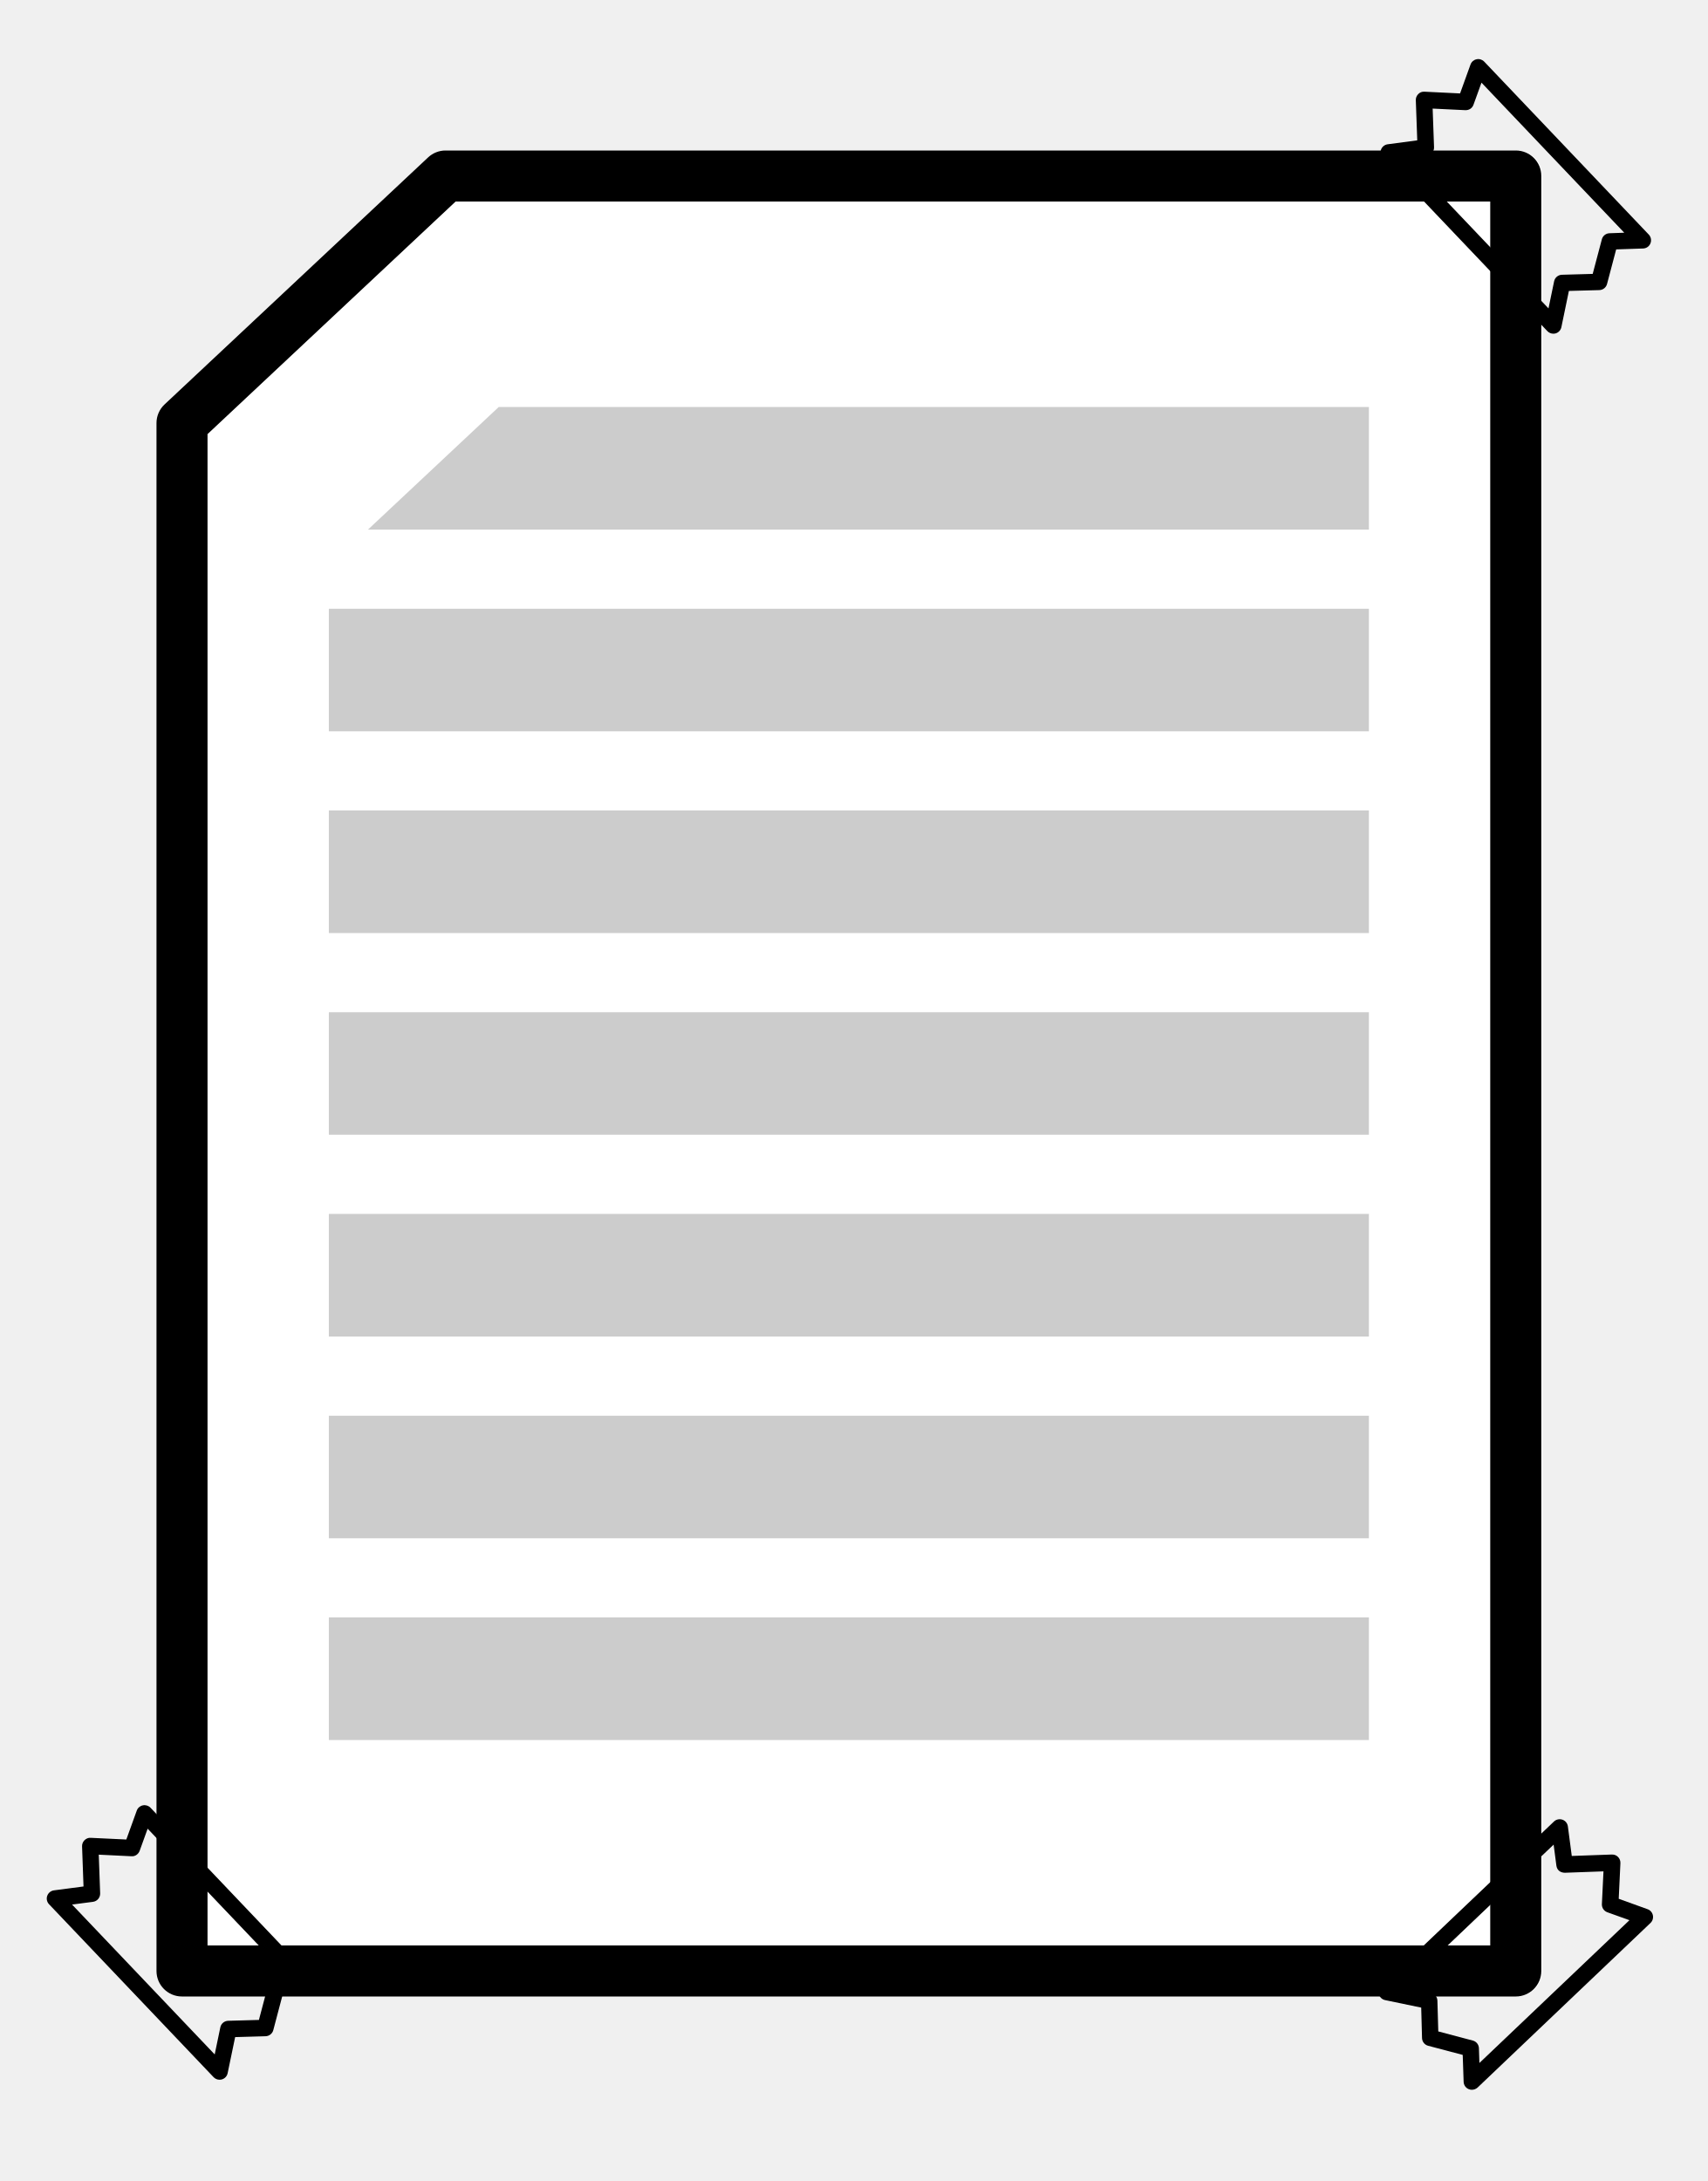
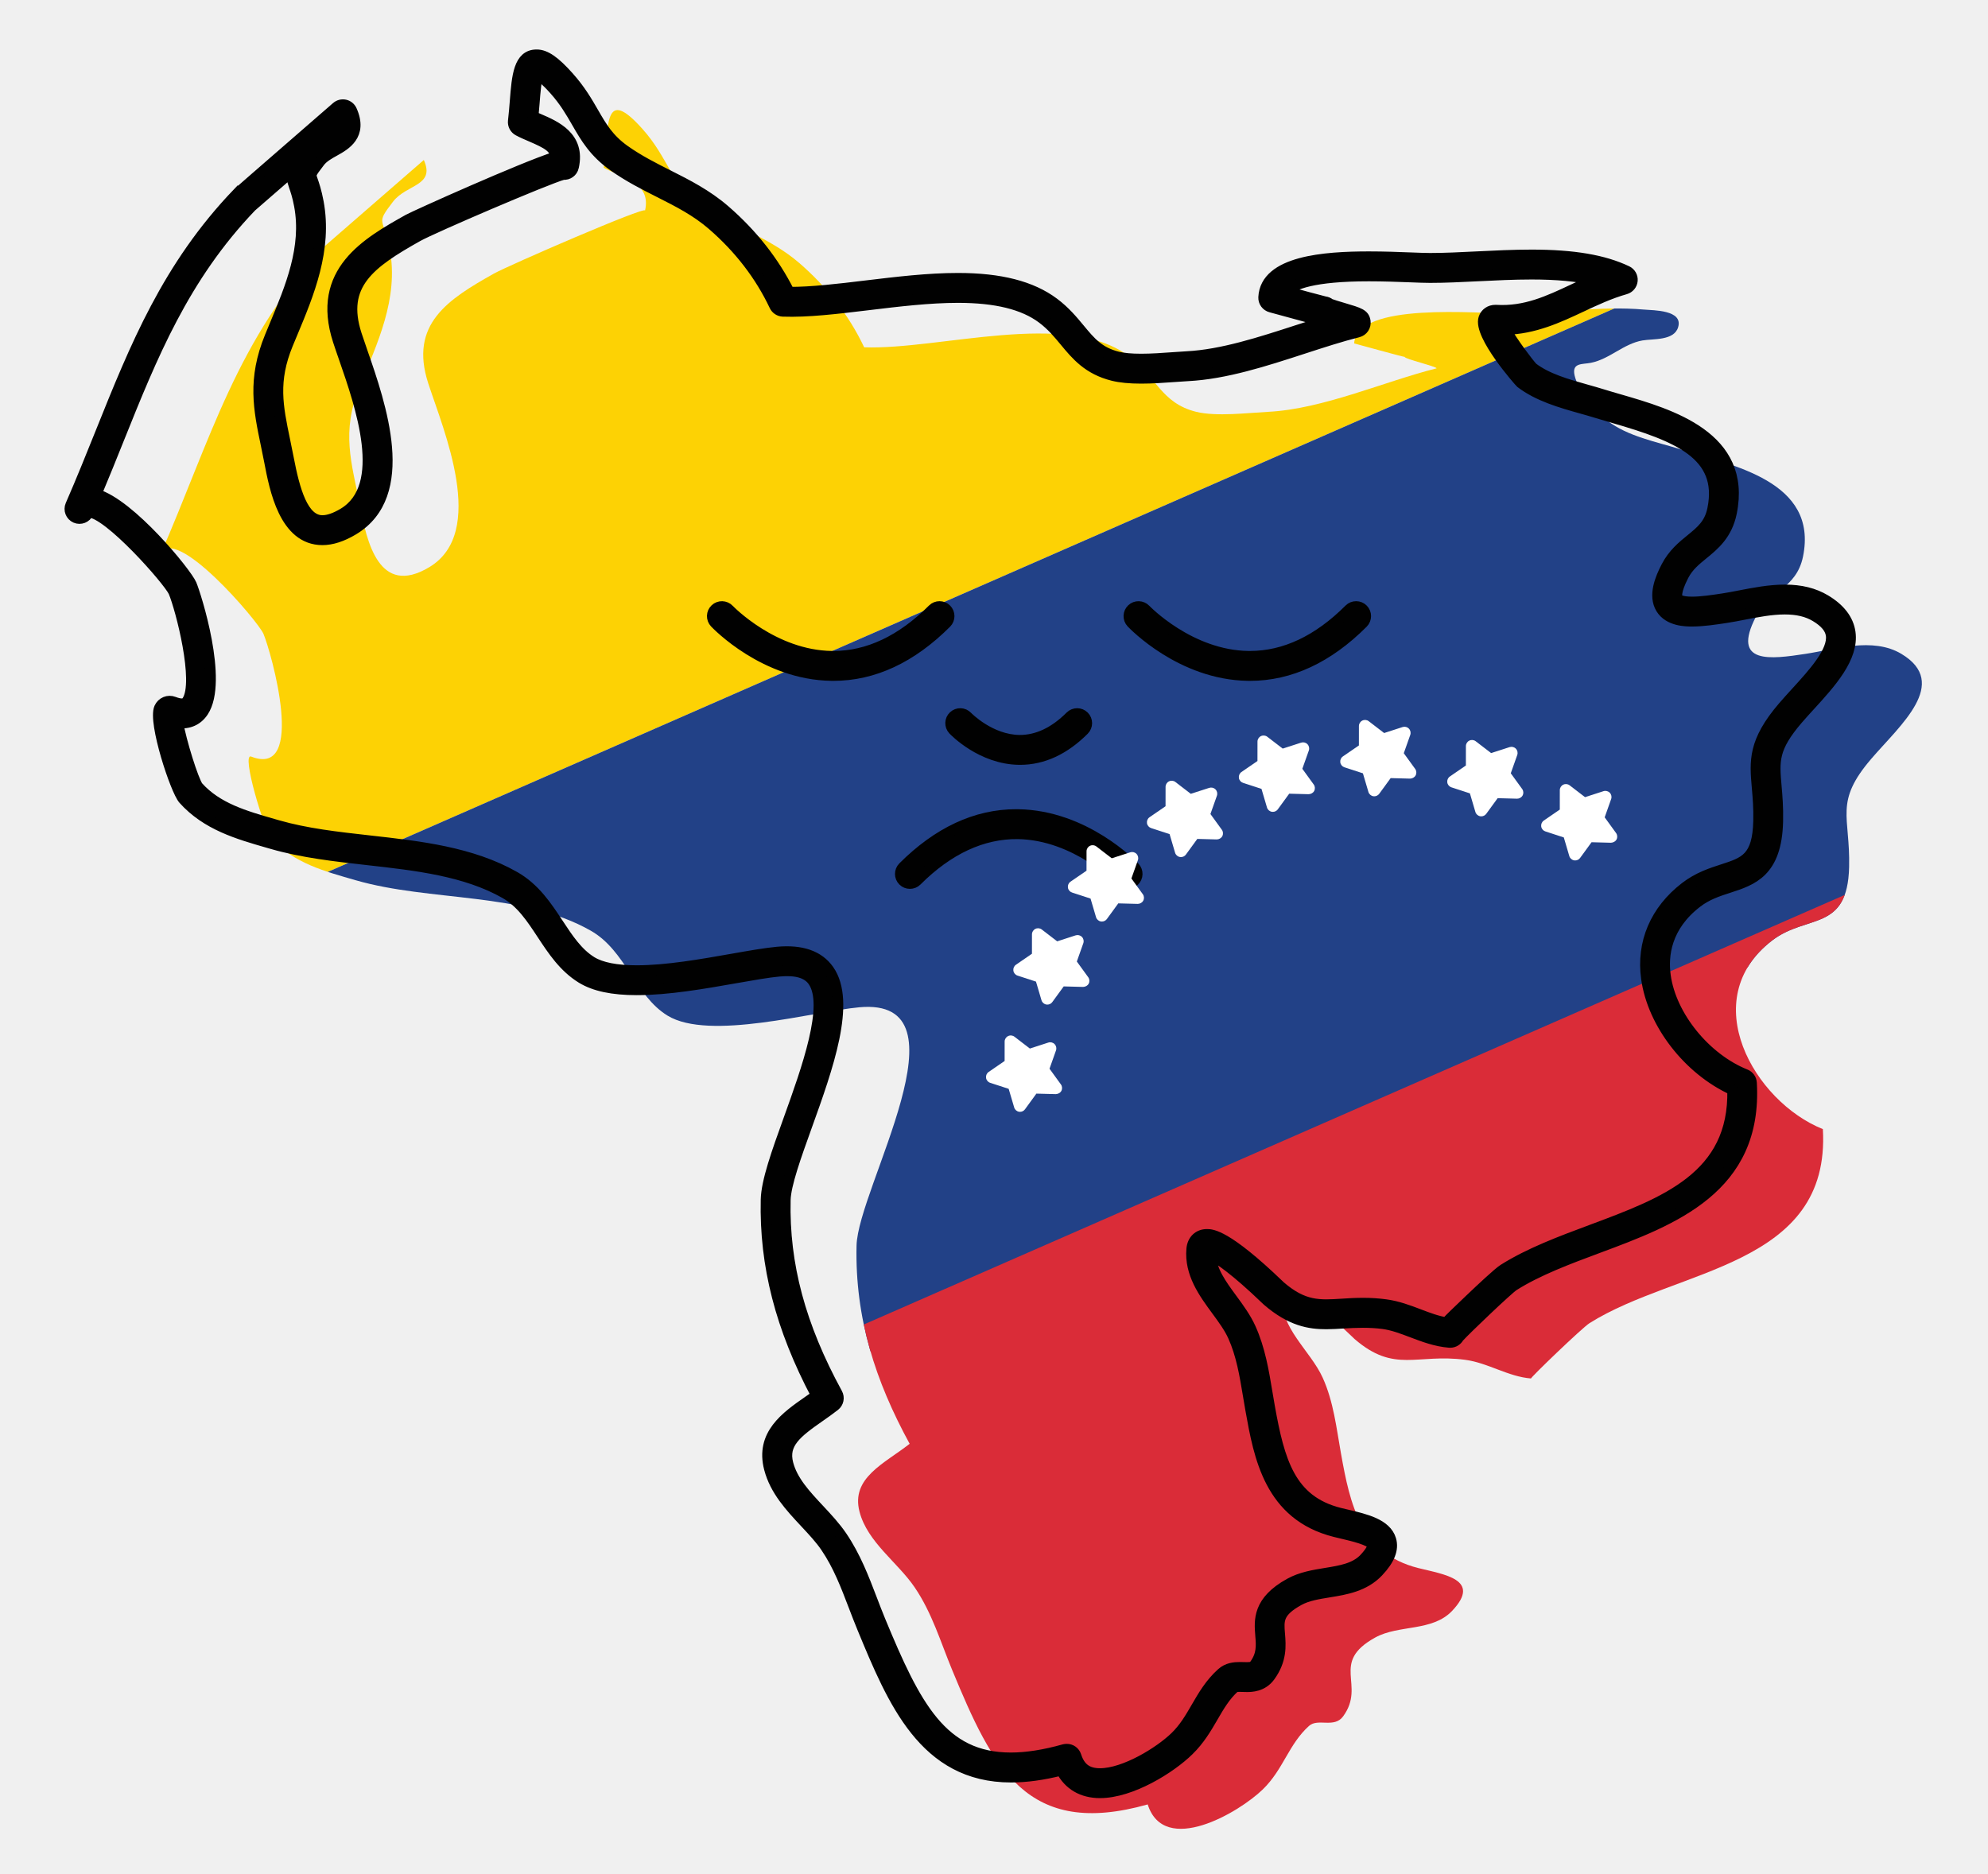
- <svg xmlns="http://www.w3.org/2000/svg" xmlns:xlink="http://www.w3.org/1999/xlink" version="1.1" id="Layer_1" x="0px" y="0px" width="35.5px" height="45.333px" viewBox="41.333 25.89 35.5 45.333" enable-background="new 41.333 25.89 35.5 45.333" xml:space="preserve">
+ <svg xmlns="http://www.w3.org/2000/svg" xmlns:xlink="http://www.w3.org/1999/xlink" version="1.1" id="Layer_1" x="0px" y="0px" width="93px" height="87.667px" viewBox="4.833 10.723 93 87.667" enable-background="new 4.833 10.723 93 87.667" xml:space="preserve">
  <g id="Layer_1_1_">
</g>
  <g id="Layer_2" display="none">
</g>
  <g id="Layer_5" display="none">
</g>
  <g id="Layer_6">
</g>
  <g id="Layer_8" display="none">
</g>
  <g id="Layer_7">
</g>
  <g id="Layer_9">
</g>
  <g id="Layer_10">
</g>
  <g>
-     <g>
-       <g>
-         <path fill="#FFFFFF" d="M72.863,67.388H45.137c-0.293,0-0.53-0.238-0.53-0.53V34.683c0-0.147,0.061-0.287,0.168-0.387     l5.478-5.134c0.098-0.092,0.228-0.144,0.363-0.144h22.248c0.293,0,0.53,0.237,0.53,0.53v37.309     C73.393,67.151,73.155,67.388,72.863,67.388z" />
-       </g>
-       <g>
-         <path d="M72.842,67.388H45.116c-0.293,0-0.53-0.238-0.53-0.53V34.683c0-0.147,0.061-0.287,0.168-0.387l5.478-5.134     c0.098-0.092,0.228-0.144,0.363-0.144h22.248c0.293,0,0.53,0.237,0.53,0.53v37.309C73.372,67.151,73.135,67.388,72.842,67.388z      M45.647,66.327h26.664V30.079H50.804l-5.157,4.834V66.327z" />
-       </g>
+     <g id="Layer_3_1_">
      <g>
        <g>
-           <path d="M73.623,32.826c-0.046,0-0.091-0.019-0.124-0.053l-3.422-3.596c-0.044-0.047-0.059-0.114-0.037-0.175      s0.075-0.104,0.139-0.113l0.615-0.082l-0.03-0.834c-0.002-0.048,0.017-0.094,0.051-0.128c0.034-0.034,0.075-0.052,0.129-0.049      l0.74,0.036l0.217-0.601c0.02-0.056,0.068-0.097,0.126-0.109c0.058-0.013,0.118,0.007,0.159,0.049l3.421,3.595      c0.046,0.049,0.06,0.12,0.034,0.183c-0.025,0.063-0.085,0.104-0.153,0.106l-0.559,0.019l-0.19,0.719      c-0.019,0.073-0.085,0.125-0.161,0.127l-0.632,0.017L73.79,32.69c-0.013,0.062-0.059,0.112-0.12,0.13      C73.654,32.824,73.638,32.826,73.623,32.826z M70.557,29.185l2.965,3.115l0.117-0.563c0.016-0.078,0.084-0.134,0.163-0.136      l0.639-0.018l0.19-0.718c0.019-0.073,0.084-0.125,0.16-0.127l0.306-0.011l-2.968-3.119l-0.166,0.459      c-0.026,0.071-0.089,0.115-0.169,0.113l-0.68-0.033l0.029,0.804c0.003,0.088-0.061,0.164-0.149,0.176L70.557,29.185z" />
+           <g>
+             <g>
+               <defs>
+                 <path id="SVGID_1_" d="M75.519,25.395c-1.507,0.001-7.236-0.563-7.337,1.396c0.077,0.018,2.359,0.652,2.361,0.629         c-0.01,0.096,1.483,0.445,1.497,0.536c-2.441,0.612-5.312,1.904-7.875,2.035c-0.951,0.049-2.433,0.233-3.374,0         c-1.638-0.406-1.871-1.648-3.148-2.603c-2.927-2.189-8.833-0.292-12.383-0.415c-0.729-1.543-1.791-2.866-3.019-3.93         c-1.437-1.245-3.104-1.68-4.667-2.789c-1.419-1.007-1.461-2.126-2.686-3.497c-1.824-2.042-1.575-0.168-1.811,1.816         c0.89,0.47,2.228,0.686,1.932,2.001c0.051-0.228-6.409,2.578-7.068,2.948c-2.146,1.205-3.976,2.366-3.074,5.138         c0.71,2.183,2.773,6.968,0.046,8.601c-2.358,1.412-2.924-1.207-3.244-2.888c-0.387-2.027-0.894-3.42-0.003-5.59         c0.802-1.955,1.83-4.09,1.402-6.389c-0.285-1.53-0.694-1.132,0.15-2.235c0.629-0.823,1.988-0.727,1.442-1.951         c0,0-4.592,3.992-4.592,3.993c-4.141,4.313-5.414,9.167-7.731,14.472c0.649-1.486,4.575,3.122,4.821,3.706         c0.363,0.861,2.031,6.765-0.574,5.743c-0.482-0.189,0.613,3.456,0.954,3.836c1.037,1.155,2.499,1.535,3.94,1.951         c3.496,1.008,7.796,0.539,10.993,2.36c1.644,0.936,2.058,3.032,3.589,3.972c1.951,1.194,6.812-0.188,8.966-0.389         c5.316-0.495-0.062,8.468-0.123,11.147c-0.077,3.386,0.877,6.333,2.484,9.276c-1.169,0.921-2.76,1.584-2.345,3.179         c0.373,1.43,1.789,2.369,2.583,3.542c0.813,1.201,1.198,2.524,1.75,3.86c1.9,4.596,3.492,7.889,9.148,6.292         c0.776,2.431,4.266,0.388,5.39-0.708c0.96-0.936,1.201-2.104,2.156-2.965c0.418-0.377,1.179,0.124,1.596-0.447         c1.086-1.49-0.646-2.506,1.506-3.691c1.104-0.608,2.668-0.264,3.598-1.25c1.39-1.473-0.393-1.698-1.594-2         c-2.684-0.676-3.182-2.96-3.609-5.351c-0.214-1.197-0.347-2.427-0.854-3.548c-0.575-1.274-2.033-2.35-1.898-3.851         c0.108-1.207,3.315,1.973,3.387,2.036c1.872,1.617,2.91,0.671,5.176,0.973c1.073,0.143,1.999,0.787,3.081,0.873         c-0.07-0.006,2.387-2.37,2.73-2.586c4.101-2.589,11.293-2.622,10.92-9.081c-3.22-1.288-5.955-6.073-2.376-8.824         c1.63-1.252,3.532-0.388,3.604-3.439c0.057-2.395-0.716-3.023,1.044-5.072c1.344-1.566,3.685-3.529,1.402-4.9         c-1.339-0.804-3.143-0.204-4.491,0c-1.591,0.24-3.484,0.519-2.315-1.738c0.626-1.207,1.894-1.308,2.203-2.814         c0.723-3.536-3.315-4.268-5.729-5.02c-1.123-0.35-2.469-0.603-3.421-1.335c-0.563-0.433-1.382-1.425-1.537-2.127         c-0.131-0.599,0.363-0.505,0.766-0.585c0.874-0.174,1.523-0.892,2.411-1.046c0.505-0.087,1.479,0.02,1.669-0.621         c0.24-0.808-1.152-0.785-1.602-0.824C79.661,25.023,77.592,25.393,75.519,25.395z" />
+               </defs>
+               <clipPath id="SVGID_2_">
+                 <use xlink:href="#SVGID_1_" overflow="visible" />
+               </clipPath>
+               <g clip-path="url(#SVGID_2_)">
+                 <g>
+                   <g>
+                     <rect x="-26.711" y="6.888" transform="matrix(0.916 -0.4012 0.4012 0.916 -4.8415 21.3935)" fill="#FDD204" width="150.749" height="30.738" />
+                   </g>
+                 </g>
+                 <g>
+                   <g>
+                     <rect x="-14.379" y="35.044" transform="matrix(0.916 -0.4012 0.4012 0.916 -15.1015 28.7063)" fill="#224187" width="150.749" height="30.738" />
+                   </g>
+                 </g>
+                 <g>
+                   <g>
+                     <rect x="-2.56" y="62.026" transform="matrix(0.916 -0.4012 0.4012 0.916 -24.9338 35.7148)" fill="#DA2C38" width="150.749" height="30.738" />
+                   </g>
+                 </g>
+               </g>
+             </g>
+           </g>
        </g>
        <g>
-           <path d="M71.929,69.327c-0.022,0-0.044-0.004-0.065-0.013c-0.062-0.025-0.104-0.085-0.106-0.153l-0.019-0.559l-0.719-0.19      c-0.073-0.019-0.125-0.085-0.127-0.161l-0.017-0.632l-0.75-0.156c-0.063-0.013-0.112-0.059-0.13-0.121      c-0.018-0.061,0-0.127,0.046-0.171l3.595-3.421c0.047-0.044,0.115-0.058,0.175-0.037c0.061,0.021,0.104,0.075,0.113,0.139      l0.081,0.615l0.834-0.03c0.055,0,0.095,0.017,0.128,0.051c0.034,0.034,0.051,0.081,0.049,0.129l-0.035,0.74l0.601,0.217      c0.056,0.02,0.097,0.068,0.109,0.126c0.012,0.058-0.006,0.118-0.049,0.159l-3.595,3.422      C72.014,69.311,71.972,69.327,71.929,69.327z M71.231,68.114l0.718,0.19c0.073,0.019,0.125,0.084,0.127,0.16l0.01,0.306      l3.119-2.968l-0.46-0.165c-0.071-0.026-0.116-0.094-0.113-0.169l0.033-0.681l-0.803,0.029c-0.103-0.002-0.164-0.061-0.176-0.149      l-0.057-0.436l-3.115,2.964l0.563,0.117c0.078,0.016,0.134,0.084,0.136,0.163L71.231,68.114z" />
-         </g>
-         <g>
-           <path d="M45.897,69.118c-0.046,0-0.091-0.019-0.124-0.053l-3.421-3.595c-0.044-0.047-0.059-0.114-0.037-0.175      c0.022-0.061,0.075-0.104,0.139-0.113l0.615-0.081l-0.03-0.834c-0.002-0.048,0.017-0.094,0.051-0.128      c0.034-0.033,0.081-0.054,0.129-0.049l0.74,0.035l0.217-0.601c0.02-0.056,0.068-0.097,0.126-0.109      c0.058-0.012,0.118,0.006,0.159,0.049l3.421,3.596c0.046,0.049,0.06,0.12,0.034,0.183c-0.026,0.063-0.085,0.104-0.153,0.106      l-0.559,0.019l-0.19,0.719c-0.019,0.073-0.085,0.125-0.161,0.127l-0.632,0.018l-0.156,0.75c-0.013,0.063-0.059,0.112-0.121,0.13      C45.929,69.116,45.913,69.118,45.897,69.118z M42.831,65.477l2.965,3.115l0.117-0.563c0.016-0.078,0.084-0.134,0.163-0.136      l0.639-0.018l0.19-0.718c0.019-0.073,0.084-0.125,0.16-0.127l0.306-0.01L44.402,63.9l-0.166,0.46      c-0.026,0.071-0.097,0.12-0.169,0.113l-0.681-0.033l0.029,0.804c0.003,0.088-0.061,0.164-0.148,0.176L42.831,65.477z" />
+           <g>
+             <g>
+               <path fill="#010101" stroke="#010101" stroke-width="0.5" stroke-miterlimit="10" d="M56.291,94.603        c-0.828,0-1.458-0.371-1.814-1.055c-0.857,0.217-1.63,0.323-2.349,0.323c-4.064,0-5.531-3.547-6.949-6.978        c-0.143-0.345-0.274-0.688-0.405-1.03c-0.373-0.976-0.726-1.899-1.303-2.75c-0.265-0.392-0.61-0.76-0.974-1.15        c-0.69-0.739-1.404-1.503-1.672-2.53c-0.415-1.593,0.774-2.422,1.822-3.153c0.126-0.088,0.254-0.177,0.379-0.267        c-1.675-3.171-2.425-6.091-2.355-9.159c0.02-0.865,0.501-2.204,1.06-3.755c0.858-2.385,1.926-5.354,1.138-6.474        c-0.27-0.384-0.789-0.535-1.584-0.462c-0.53,0.049-1.231,0.173-2.043,0.316c-1.476,0.26-3.149,0.555-4.62,0.555        c-1.135,0-1.979-0.179-2.58-0.547c-0.828-0.509-1.347-1.295-1.848-2.056c-0.502-0.762-0.976-1.481-1.729-1.909        c-1.858-1.058-4.184-1.318-6.434-1.57c-1.499-0.168-3.049-0.341-4.462-0.749l-0.191-0.055        c-1.417-0.407-2.883-0.828-3.96-2.028c-0.37-0.412-1.424-3.61-1.126-4.278c0.115-0.257,0.408-0.38,0.67-0.277        c0.148,0.058,0.275,0.087,0.377,0.087c0.118,0,0.186-0.036,0.252-0.135c0.591-0.892-0.298-4.311-0.633-5.103        c-0.255-0.55-3.062-3.725-3.971-3.725c-0.009-0.008-0.015,0.001-0.023,0.023c0,0.001,0,0.001-0.001,0.002        c-0.1,0.227-0.364,0.331-0.591,0.232s-0.331-0.364-0.232-0.591l0,0c0.504-1.155,0.963-2.298,1.407-3.403        c1.603-3.994,3.116-7.767,6.411-11.2l0.01,0.01c0.116-0.122,0.334-0.31,0.737-0.661l3.874-3.369        c0.108-0.093,0.253-0.13,0.392-0.1s0.255,0.126,0.313,0.256c0.518,1.162-0.307,1.62-0.8,1.894        c-0.259,0.144-0.528,0.293-0.696,0.513c-0.437,0.572-0.437,0.572-0.34,0.85c0.072,0.209,0.182,0.526,0.276,1.031        c0.415,2.225-0.449,4.292-1.21,6.116c-0.074,0.177-0.147,0.352-0.219,0.526c-0.714,1.739-0.472,2.903-0.137,4.513        c0.055,0.264,0.112,0.537,0.166,0.822c0.29,1.52,0.683,2.926,1.592,2.926c0.274,0,0.604-0.114,0.98-0.339        c2.118-1.269,0.812-5.028,0.031-7.275c-0.102-0.293-0.196-0.563-0.273-0.802c-1.052-3.235,1.351-4.585,3.281-5.669        c0.3-0.169,5.354-2.441,6.881-2.927c-0.01-0.428-0.367-0.627-1.134-0.956c-0.2-0.086-0.407-0.174-0.6-0.277        c-0.164-0.087-0.258-0.266-0.236-0.45c0.038-0.324,0.064-0.645,0.087-0.946c0.091-1.154,0.17-2.15,1.004-2.15        c0.411,0,0.846,0.3,1.501,1.034c0.543,0.608,0.869,1.174,1.157,1.674c0.38,0.659,0.708,1.227,1.453,1.757        c0.659,0.468,1.359,0.821,2.036,1.163c0.894,0.451,1.818,0.918,2.665,1.653c1.279,1.109,2.29,2.395,3.008,3.826        c1.027,0.006,2.279-0.143,3.589-0.301c1.427-0.172,2.904-0.35,4.303-0.35c1.977,0,3.441,0.376,4.477,1.15        c0.528,0.394,0.892,0.834,1.214,1.223c0.504,0.608,0.901,1.087,1.774,1.304c0.277,0.069,0.638,0.102,1.103,0.102        c0.492,0,1.022-0.038,1.49-0.072c0.233-0.017,0.452-0.033,0.649-0.043c1.638-0.084,3.433-0.668,5.169-1.232        c0.417-0.136,0.822-0.267,1.22-0.391c-0.063-0.025-0.12-0.051-0.169-0.077c-0.199-0.046-0.659-0.17-1.852-0.497        c-0.233-0.064-0.402-0.11-0.434-0.118c-0.208-0.053-0.353-0.245-0.342-0.46c0.087-1.7,2.852-1.897,4.925-1.897        c0.72,0,1.408,0.027,1.962,0.048c0.368,0.014,0.676,0.026,0.895,0.026c0.682,0,1.418-0.036,2.198-0.075        c0.835-0.041,1.699-0.084,2.554-0.084c1.96,0,3.377,0.241,4.459,0.757c0.169,0.081,0.27,0.257,0.254,0.443        s-0.145,0.343-0.325,0.394c-0.733,0.208-1.411,0.525-2.066,0.833c-1.076,0.504-2.186,1.026-3.546,1.062        c0.322,0.581,1.074,1.581,1.275,1.791c0.679,0.515,1.61,0.776,2.511,1.03c0.257,0.072,0.509,0.143,0.752,0.219        c0.25,0.078,0.519,0.156,0.797,0.236c2.377,0.689,5.969,1.731,5.239,5.302c-0.209,1.02-0.805,1.506-1.33,1.935        c-0.355,0.289-0.689,0.563-0.914,0.996c-0.41,0.792-0.308,1.035-0.283,1.075c0.023,0.039,0.142,0.165,0.686,0.165        c0.432,0,0.971-0.081,1.446-0.153c0.25-0.038,0.517-0.09,0.793-0.143c0.648-0.126,1.381-0.268,2.098-0.268        c0.749,0,1.37,0.154,1.898,0.471c0.682,0.409,1.072,0.917,1.158,1.509c0.173,1.182-0.916,2.375-1.877,3.427        c-0.2,0.219-0.396,0.433-0.574,0.64c-1.161,1.353-1.109,1.944-1.007,3.123c0.041,0.466,0.087,0.995,0.071,1.667        c-0.056,2.368-1.194,2.736-2.295,3.093c-0.497,0.161-1.011,0.327-1.484,0.692c-1.457,1.12-1.607,2.484-1.476,3.431        c0.26,1.883,1.871,3.869,3.746,4.619c0.162,0.065,0.271,0.217,0.281,0.391c0.286,4.941-3.68,6.419-7.18,7.722        c-1.384,0.515-2.815,1.048-3.949,1.765c-0.266,0.174-2.217,2.031-2.567,2.417c-0.075,0.142-0.225,0.239-0.397,0.239        c-0.001,0-0.003,0-0.005,0c-0.012,0-0.024,0-0.036-0.001l0,0l0,0c-0.001,0-0.002,0-0.002,0        c-0.631-0.051-1.195-0.265-1.741-0.472c-0.464-0.176-0.903-0.343-1.361-0.404c-0.611-0.081-1.276-0.06-1.861-0.023        c-0.273,0.017-0.532,0.034-0.792,0.034c-0.777,0-1.65-0.132-2.758-1.089c-0.006-0.005-0.033-0.03-0.075-0.071        c-1.406-1.352-2.216-1.906-2.576-2.071c0.02,0.73,0.494,1.377,0.994,2.059c0.32,0.435,0.65,0.885,0.871,1.375        c0.439,0.974,0.611,2.011,0.777,3.013c0.035,0.214,0.071,0.428,0.109,0.641c0.457,2.556,0.959,4.411,3.277,4.995        c0.115,0.029,0.234,0.057,0.356,0.085c0.856,0.201,1.825,0.428,2.043,1.154c0.135,0.45-0.058,0.942-0.589,1.504        c-0.646,0.685-1.53,0.829-2.31,0.955c-0.517,0.084-1.006,0.163-1.399,0.38c-0.987,0.544-0.955,0.932-0.902,1.575        c0.045,0.544,0.1,1.221-0.458,1.987c-0.352,0.482-0.879,0.482-1.077,0.482c-0.062,0-0.124-0.002-0.186-0.004        c-0.052-0.002-0.103-0.003-0.154-0.003c-0.133,0-0.209,0.013-0.241,0.041c-0.435,0.393-0.713,0.872-1.007,1.379        c-0.306,0.527-0.622,1.073-1.136,1.573C59.602,93.447,57.756,94.603,56.291,94.603z M54.741,92.564        c0.191,0,0.367,0.122,0.428,0.312c0.183,0.573,0.529,0.829,1.122,0.829c1.148,0,2.785-1,3.526-1.722        c0.426-0.415,0.697-0.884,0.985-1.38c0.316-0.545,0.643-1.11,1.183-1.596c0.267-0.241,0.59-0.272,0.842-0.272        c0.059,0,0.12,0.002,0.182,0.003c0.052,0.002,0.105,0.003,0.158,0.003c0.249,0,0.303-0.047,0.351-0.113        c0.361-0.495,0.327-0.906,0.288-1.383c-0.059-0.718-0.132-1.612,1.364-2.436c0.529-0.291,1.118-0.387,1.688-0.48        c0.701-0.114,1.363-0.221,1.801-0.685c0.342-0.363,0.399-0.57,0.382-0.629c-0.069-0.229-0.96-0.438-1.388-0.538        c-0.127-0.03-0.251-0.059-0.37-0.089c-3.06-0.771-3.549-3.508-3.942-5.708c-0.039-0.217-0.075-0.434-0.111-0.652        c-0.164-0.989-0.319-1.924-0.71-2.791c-0.182-0.404-0.471-0.797-0.776-1.213c-0.592-0.806-1.262-1.72-1.16-2.864        c0.037-0.415,0.316-0.682,0.71-0.682c0.224,0,0.904,0,3.378,2.379l0.047,0.046c1.1,0.95,1.839,0.899,2.898,0.832        c0.305-0.02,0.621-0.04,0.975-0.04c0.368,0,0.715,0.023,1.061,0.069c0.561,0.075,1.069,0.267,1.561,0.454        c0.433,0.165,0.846,0.322,1.271,0.389c0.202-0.217,0.545-0.544,1.112-1.085c0.482-0.46,1.327-1.254,1.568-1.406        c1.214-0.766,2.689-1.316,4.115-1.847c3.443-1.283,6.698-2.496,6.607-6.553c-2.064-0.945-3.738-3.093-4.032-5.214        c-0.231-1.672,0.415-3.187,1.819-4.267c0.597-0.459,1.212-0.658,1.755-0.834c1.018-0.33,1.632-0.529,1.673-2.259        c0.015-0.622-0.029-1.124-0.068-1.568c-0.109-1.247-0.187-2.148,1.22-3.787c0.184-0.214,0.385-0.435,0.591-0.661        c0.826-0.905,1.763-1.931,1.651-2.692c-0.046-0.317-0.286-0.602-0.731-0.869c-0.384-0.231-0.854-0.343-1.436-0.343        c-0.631,0-1.29,0.128-1.927,0.252c-0.289,0.056-0.568,0.11-0.831,0.15c-0.507,0.076-1.08,0.163-1.58,0.163        c-0.27,0-1.091,0-1.453-0.596c-0.368-0.605-0.032-1.406,0.253-1.955c0.31-0.598,0.752-0.96,1.144-1.278        c0.488-0.398,0.874-0.713,1.018-1.42c0.523-2.556-1.677-3.409-4.608-4.259c-0.284-0.082-0.558-0.162-0.814-0.242        c-0.235-0.073-0.48-0.142-0.729-0.212c-0.945-0.266-2.015-0.567-2.834-1.196c-0.022-0.017-1.991-2.222-1.72-3.019        c0.079-0.231,0.286-0.375,0.542-0.375c0.009,0,0.032,0.001,0.041,0.001c1.356,0.079,2.44-0.43,3.592-0.971        c0.317-0.149,0.64-0.3,0.974-0.442c-0.787-0.185-1.741-0.273-2.915-0.273c-0.833,0-1.686,0.042-2.51,0.083        c-0.79,0.039-1.537,0.076-2.238,0.076c-0.231,0-0.552-0.012-0.934-0.027c-0.546-0.021-1.225-0.047-1.927-0.047        c-2.616,0-3.55,0.389-3.87,0.721c0.517,0.142,1.607,0.44,1.803,0.484c0.092,0.01,0.176,0.047,0.242,0.104        c0.121,0.047,0.413,0.134,0.613,0.193c0.778,0.23,0.987,0.292,1.038,0.616c0.036,0.23-0.109,0.449-0.335,0.505        c-0.809,0.203-1.66,0.48-2.561,0.773c-1.791,0.583-3.643,1.185-5.4,1.275c-0.192,0.01-0.405,0.025-0.631,0.042        c-0.483,0.035-1.03,0.074-1.554,0.074c-0.539,0-0.971-0.042-1.319-0.128c-1.16-0.288-1.714-0.956-2.25-1.603        c-0.304-0.367-0.618-0.746-1.06-1.076c-0.874-0.654-2.163-0.972-3.938-0.972c-1.346,0-2.795,0.175-4.196,0.344        c-1.461,0.176-2.834,0.342-3.995,0.301c-0.168-0.006-0.319-0.105-0.391-0.257c-0.67-1.419-1.648-2.691-2.907-3.782        c-0.763-0.661-1.598-1.084-2.482-1.53c-0.706-0.357-1.436-0.725-2.151-1.232c-0.906-0.643-1.297-1.321-1.712-2.04        c-0.279-0.484-0.567-0.985-1.049-1.524c-0.425-0.475-0.657-0.643-0.765-0.703c-0.091,0.236-0.139,0.837-0.174,1.291        c-0.017,0.213-0.034,0.435-0.057,0.661c0.085,0.038,0.173,0.076,0.264,0.115c0.774,0.332,1.944,0.833,1.626,2.249        c0,0.001,0,0.002,0,0.002c-0.05,0.222-0.255,0.369-0.48,0.348c-0.787,0.217-6.119,2.506-6.806,2.892        c-2.23,1.252-3.634,2.25-2.867,4.608c0.076,0.234,0.168,0.498,0.267,0.785c0.87,2.505,2.326,6.696-0.418,8.34        c-0.517,0.31-1.002,0.467-1.441,0.467c-1.777,0-2.231-2.378-2.475-3.656c-0.054-0.28-0.109-0.548-0.163-0.807        c-0.34-1.633-0.634-3.043,0.185-5.037c0.072-0.175,0.146-0.352,0.22-0.531c0.748-1.792,1.521-3.644,1.156-5.606        c-0.082-0.439-0.174-0.706-0.242-0.902c-0.102-0.294-0.14-0.5-0.101-0.706c-0.935,0.813-1.784,1.552-1.906,1.657        c-3.165,3.303-4.645,6.992-6.212,10.898c-0.335,0.835-0.679,1.691-1.045,2.56c1.592,0.457,4.221,3.674,4.451,4.221        c0.208,0.492,1.498,4.525,0.554,5.948c-0.265,0.4-0.676,0.586-1.182,0.525c0.143,0.862,0.716,2.689,0.937,2.989        c0.898,0.999,2.177,1.367,3.532,1.756l0.191,0.055c1.34,0.386,2.784,0.548,4.313,0.719c2.34,0.262,4.76,0.532,6.779,1.682        c0.94,0.535,1.497,1.379,2.035,2.196c0.468,0.71,0.91,1.38,1.567,1.784c0.449,0.275,1.159,0.414,2.11,0.414        c1.392,0,3.024-0.288,4.464-0.542c0.831-0.147,1.549-0.273,2.116-0.326c1.134-0.105,1.937,0.178,2.402,0.839        c1.056,1.502-0.051,4.579-1.028,7.294c-0.509,1.416-0.991,2.753-1.006,3.471c-0.069,3.014,0.703,5.89,2.429,9.05        c0.105,0.192,0.056,0.432-0.116,0.568c-0.234,0.184-0.482,0.357-0.721,0.524c-1.068,0.745-1.711,1.249-1.467,2.189        c0.21,0.807,0.817,1.456,1.458,2.143c0.372,0.398,0.757,0.81,1.062,1.26c0.635,0.937,1.023,1.952,1.398,2.933        c0.127,0.334,0.256,0.67,0.395,1.007c1.653,3.996,2.889,6.423,6.119,6.423c0.732,0,1.571-0.132,2.491-0.392        C54.659,92.569,54.7,92.564,54.741,92.564z" />
+             </g>
+           </g>
+           <g>
+             <g>
+               <path fill="#010101" stroke="#010101" stroke-width="0.5" stroke-miterlimit="10" d="M43.818,42.329        c-0.031,0-0.062,0-0.094-0.001c-3.126-0.046-5.353-2.371-5.447-2.469c-0.17-0.18-0.162-0.465,0.019-0.635        c0.18-0.17,0.464-0.162,0.635,0.018l0,0c0.021,0.022,2.071,2.152,4.814,2.188c0.023,0,0.047,0,0.071,0        c1.629,0,3.193-0.739,4.651-2.198c0.175-0.175,0.46-0.175,0.635,0s0.175,0.46,0,0.635        C47.47,41.502,45.693,42.329,43.818,42.329z" />
+             </g>
+           </g>
+           <g>
+             <g>
+               <path fill="#010101" stroke="#010101" stroke-width="0.5" stroke-miterlimit="10" d="M63.307,42.329        c-0.031,0-0.062,0-0.094-0.001c-3.126-0.046-5.353-2.371-5.447-2.469c-0.17-0.18-0.162-0.465,0.019-0.635        c0.18-0.17,0.464-0.162,0.635,0.018l0,0c0.021,0.022,2.071,2.152,4.814,2.188c0.023,0,0.047,0,0.071,0        c1.629,0,3.193-0.739,4.651-2.198c0.175-0.175,0.46-0.175,0.635,0s0.175,0.46,0,0.635        C66.96,41.502,65.181,42.329,63.307,42.329z" />
+             </g>
+           </g>
+           <g>
+             <g>
+               <path fill="#010101" stroke="#010101" stroke-width="0.5" stroke-miterlimit="10" d="M52.556,46.258c-0.018,0-0.036,0-0.054,0        c-1.766-0.026-3.022-1.336-3.075-1.392c-0.17-0.181-0.162-0.465,0.019-0.635c0.18-0.17,0.464-0.162,0.634,0.018        c0.019,0.019,1.064,1.094,2.442,1.111c0.825,0.006,1.631-0.367,2.384-1.12c0.175-0.175,0.46-0.175,0.635,0s0.175,0.46,0,0.635        C54.624,45.793,53.62,46.258,52.556,46.258z" />
+             </g>
+           </g>
+           <g>
+             <g>
+               <path fill="#010101" stroke="#010101" stroke-width="0.5" stroke-miterlimit="10" d="M57.58,52.061        c-0.119,0-0.238-0.047-0.326-0.14l0,0c-0.021-0.022-2.071-2.152-4.814-2.188c-1.645-0.018-3.243,0.717-4.723,2.197        c-0.175,0.175-0.46,0.175-0.635,0s-0.175-0.46,0-0.635c1.633-1.633,3.411-2.461,5.286-2.461c0.031,0,0.062,0,0.094,0.001        c3.126,0.046,5.353,2.371,5.447,2.469c0.17,0.18,0.162,0.465-0.019,0.635C57.801,52.02,57.691,52.061,57.58,52.061z" />
+             </g>
+           </g>
        </g>
      </g>
    </g>
-     <g opacity="0.2">
-       <defs>
-         <polygon id="SVGID_1_" opacity="0.2" points="52.44,33.656 69.789,33.656 69.789,62.751 48.169,62.751 48.169,37.66    " />
-       </defs>
-       <clipPath id="SVGID_2_">
-         <use xlink:href="#SVGID_1_" overflow="visible" />
-       </clipPath>
-       <g clip-path="url(#SVGID_2_)">
+     <g id="Layer_4_1_">
+       <g>
        <g>
-           <rect x="47.544" y="30.157" width="22.87" height="2.548" />
+           <polygon fill="#FFFFFF" points="52.119,59.457 52.958,60.101 53.965,59.775 53.611,60.773 54.233,61.63 53.174,61.601       52.552,62.457 52.251,61.442 51.245,61.114 52.118,60.515     " />
+           <path fill="#FFFFFF" d="M52.552,62.743c-0.016,0-0.032-0.001-0.049-0.004c-0.107-0.018-0.195-0.096-0.226-0.201l-0.258-0.871      l-0.863-0.281c-0.104-0.034-0.179-0.123-0.195-0.231c-0.015-0.108,0.031-0.215,0.121-0.277l0.748-0.514l0.001-0.908      c0-0.109,0.062-0.208,0.16-0.256c0.098-0.049,0.214-0.037,0.3,0.029l0.72,0.553l0.864-0.28c0.103-0.033,0.217-0.005,0.293,0.073      c0.076,0.078,0.101,0.192,0.065,0.295l-0.303,0.856l0.533,0.735c0.064,0.088,0.072,0.205,0.022,0.301      c-0.051,0.096-0.152,0.147-0.261,0.153l-0.908-0.024l-0.534,0.734C52.729,62.7,52.642,62.743,52.552,62.743z M51.885,61.022      l0.454,0.148c0.09,0.029,0.159,0.101,0.186,0.191l0.136,0.459l0.281-0.387c0.055-0.076,0.139-0.123,0.239-0.117l0.479,0.013      l-0.281-0.388c-0.055-0.076-0.069-0.175-0.038-0.264l0.16-0.451l-0.456,0.147c-0.088,0.029-0.187,0.012-0.262-0.045l-0.38-0.292      v0.479c0,0.094-0.046,0.182-0.124,0.235L51.885,61.022z" />
        </g>
        <g>
-           <rect x="47.544" y="34.35" width="22.87" height="2.548" />
+           <polygon fill="#FFFFFF" points="53.397,54.44 54.236,55.085 55.243,54.759 54.889,55.756 55.51,56.613 54.453,56.585       53.829,57.44 53.529,56.425 52.523,56.097 53.396,55.498     " />
+           <path fill="#FFFFFF" d="M53.829,57.726c-0.016,0-0.032-0.001-0.049-0.004c-0.107-0.018-0.195-0.096-0.226-0.201l-0.257-0.871      l-0.863-0.281c-0.104-0.034-0.179-0.123-0.195-0.231c-0.015-0.108,0.031-0.215,0.121-0.277l0.748-0.514l0.001-0.908      c0-0.109,0.062-0.208,0.16-0.256c0.097-0.048,0.214-0.037,0.3,0.03l0.72,0.553l0.864-0.28c0.104-0.033,0.217-0.005,0.293,0.073      c0.076,0.078,0.101,0.192,0.065,0.295l-0.303,0.856l0.533,0.735c0.064,0.088,0.072,0.205,0.022,0.301      c-0.051,0.096-0.154,0.148-0.261,0.153l-0.908-0.024l-0.535,0.734C54.006,57.683,53.92,57.726,53.829,57.726z M53.163,56.005      l0.454,0.148c0.09,0.029,0.159,0.101,0.186,0.191l0.136,0.459l0.282-0.387c0.055-0.076,0.143-0.124,0.239-0.117l0.478,0.013      l-0.281-0.387c-0.055-0.076-0.069-0.175-0.038-0.264l0.16-0.451l-0.455,0.147c-0.088,0.029-0.188,0.012-0.262-0.045l-0.38-0.292      v0.479c0,0.094-0.046,0.182-0.124,0.236L53.163,56.005z" />
        </g>
        <g>
-           <rect x="47.544" y="38.543" width="22.87" height="2.548" />
+           <polygon fill="#FFFFFF" points="55.948,50.553 56.788,51.198 57.795,50.872 57.441,51.869 58.062,52.726 57.004,52.698       56.381,53.554 56.081,52.539 55.075,52.211 55.947,51.612     " />
+           <path fill="#FFFFFF" d="M56.381,53.84c-0.016,0-0.032-0.001-0.049-0.004c-0.107-0.018-0.195-0.096-0.226-0.201l-0.257-0.87      l-0.864-0.282c-0.103-0.034-0.179-0.123-0.194-0.231s0.031-0.215,0.121-0.277l0.749-0.514l0.001-0.908      c0-0.109,0.062-0.208,0.16-0.256c0.098-0.048,0.213-0.037,0.3,0.03l0.72,0.553l0.864-0.279c0.104-0.033,0.217-0.006,0.293,0.073      c0.076,0.078,0.101,0.192,0.065,0.295l-0.303,0.856l0.533,0.735c0.064,0.088,0.072,0.205,0.022,0.301      c-0.051,0.096-0.154,0.153-0.261,0.153l-0.908-0.024l-0.535,0.734C56.558,53.797,56.472,53.84,56.381,53.84z M55.714,52.119      l0.456,0.149c0.089,0.029,0.159,0.1,0.185,0.191l0.136,0.459l0.282-0.387c0.055-0.076,0.137-0.122,0.239-0.117l0.478,0.013      l-0.281-0.387c-0.055-0.076-0.069-0.175-0.038-0.264l0.16-0.451l-0.456,0.147c-0.088,0.029-0.187,0.012-0.262-0.045l-0.38-0.291      v0.478c0,0.094-0.046,0.182-0.124,0.236L55.714,52.119z" />
        </g>
        <g>
-           <rect x="47.544" y="42.736" width="22.87" height="2.548" />
+           <polygon fill="#FFFFFF" points="59.646,47.538 60.485,48.182 61.492,47.856 61.139,48.854 61.76,49.711 60.702,49.683       60.079,50.538 59.779,49.523 58.772,49.195 59.645,48.596     " />
+           <path fill="#FFFFFF" d="M60.079,50.824c-0.016,0-0.032-0.001-0.049-0.004c-0.107-0.018-0.195-0.096-0.226-0.201l-0.257-0.87      l-0.864-0.282c-0.103-0.034-0.179-0.123-0.194-0.231s0.031-0.215,0.121-0.277l0.748-0.514l0.001-0.908      c0-0.109,0.062-0.208,0.16-0.256s0.213-0.037,0.3,0.03l0.72,0.553l0.864-0.279c0.104-0.033,0.217-0.005,0.293,0.073      c0.076,0.078,0.101,0.192,0.065,0.295l-0.303,0.856l0.533,0.735c0.064,0.088,0.072,0.205,0.022,0.301      c-0.051,0.096-0.154,0.152-0.261,0.153l-0.908-0.024l-0.535,0.734C60.256,50.781,60.169,50.824,60.079,50.824z M59.412,49.103      l0.455,0.149c0.089,0.029,0.159,0.1,0.185,0.191l0.136,0.459l0.282-0.387c0.055-0.076,0.137-0.121,0.239-0.117l0.478,0.013      l-0.281-0.387c-0.055-0.076-0.069-0.175-0.038-0.264l0.16-0.451l-0.456,0.147c-0.088,0.029-0.188,0.012-0.262-0.045l-0.38-0.291      v0.478c0,0.094-0.046,0.182-0.124,0.236L59.412,49.103z" />
        </g>
        <g>
-           <rect x="47.544" y="46.929" width="22.87" height="2.548" />
+           <polygon fill="#FFFFFF" points="63.946,45.422 64.785,46.066 65.792,45.74 65.438,46.738 66.059,47.595 65.002,47.566       64.379,48.422 64.078,47.407 63.072,47.079 63.945,46.48     " />
+           <path fill="#FFFFFF" d="M64.378,48.708c-0.016,0-0.032-0.001-0.049-0.004c-0.107-0.018-0.195-0.096-0.226-0.201l-0.257-0.87      l-0.863-0.282c-0.103-0.034-0.179-0.123-0.194-0.231s0.031-0.215,0.121-0.277l0.748-0.514l0.001-0.908      c0-0.109,0.062-0.208,0.16-0.256c0.097-0.048,0.214-0.037,0.3,0.03l0.72,0.553l0.864-0.279c0.104-0.033,0.217-0.006,0.293,0.073      c0.076,0.078,0.101,0.193,0.065,0.295l-0.304,0.856l0.533,0.735c0.064,0.088,0.072,0.205,0.022,0.301      c-0.051,0.096-0.151,0.148-0.261,0.153l-0.908-0.024l-0.535,0.734C64.555,48.665,64.469,48.708,64.378,48.708z M63.712,46.987      l0.455,0.149c0.089,0.029,0.159,0.101,0.185,0.191l0.136,0.459l0.282-0.387c0.055-0.076,0.144-0.12,0.239-0.117l0.478,0.013      l-0.281-0.388c-0.055-0.076-0.069-0.175-0.038-0.264l0.16-0.451l-0.455,0.147c-0.088,0.03-0.187,0.012-0.262-0.045l-0.38-0.292      l-0.001,0.479c0,0.094-0.046,0.182-0.124,0.235L63.712,46.987z" />
        </g>
        <g>
-           <rect x="47.544" y="51.122" width="22.87" height="2.548" />
+           <polygon fill="#FFFFFF" points="68.69,44.694 69.529,45.338 70.536,45.012 70.182,46.01 70.803,46.867 69.746,46.838       69.122,47.694 68.822,46.679 67.816,46.351 68.689,45.752     " />
+           <path fill="#FFFFFF" d="M69.123,47.98c-0.016,0-0.032-0.001-0.049-0.004c-0.107-0.018-0.195-0.096-0.226-0.201l-0.257-0.87      l-0.864-0.282c-0.103-0.034-0.179-0.123-0.194-0.231s0.031-0.215,0.121-0.277l0.749-0.514l0.001-0.908      c0-0.109,0.062-0.208,0.16-0.256c0.098-0.048,0.215-0.037,0.3,0.03l0.72,0.553l0.864-0.28c0.104-0.033,0.217-0.006,0.293,0.073      c0.076,0.078,0.101,0.192,0.065,0.295l-0.303,0.856l0.533,0.735c0.064,0.088,0.072,0.205,0.022,0.301      c-0.051,0.096-0.159,0.152-0.261,0.153l-0.908-0.024l-0.535,0.734C69.299,47.937,69.213,47.98,69.123,47.98z M68.456,46.259      l0.456,0.149c0.089,0.029,0.159,0.1,0.185,0.191l0.136,0.459l0.282-0.387c0.055-0.076,0.146-0.122,0.239-0.117l0.478,0.013      l-0.281-0.388c-0.055-0.076-0.069-0.175-0.038-0.264l0.16-0.451l-0.456,0.147c-0.089,0.029-0.188,0.012-0.262-0.045l-0.38-0.291      v0.478c0,0.094-0.046,0.182-0.124,0.236L68.456,46.259z" />
        </g>
        <g>
-           <rect x="47.544" y="55.316" width="22.87" height="2.548" />
+           <polygon fill="#FFFFFF" points="73.695,45.632 74.535,46.276 75.542,45.95 75.188,46.948 75.809,47.805 74.751,47.776       74.128,48.632 73.828,47.617 72.822,47.289 73.694,46.69     " />
+           <path fill="#FFFFFF" d="M74.128,48.918c-0.016,0-0.032-0.001-0.049-0.004c-0.107-0.019-0.195-0.096-0.226-0.201l-0.257-0.87      l-0.864-0.282c-0.103-0.034-0.179-0.123-0.194-0.231s0.031-0.215,0.121-0.277l0.749-0.514l0.001-0.908      c0-0.109,0.062-0.208,0.16-0.256s0.213-0.037,0.3,0.03l0.72,0.553l0.864-0.279c0.104-0.033,0.217-0.006,0.293,0.073      c0.076,0.078,0.101,0.192,0.065,0.295l-0.303,0.856l0.533,0.735c0.064,0.088,0.072,0.205,0.022,0.301      c-0.051,0.096-0.159,0.155-0.261,0.153l-0.908-0.024l-0.535,0.734C74.305,48.875,74.218,48.918,74.128,48.918z M73.461,47.197      l0.455,0.149c0.089,0.029,0.159,0.1,0.185,0.191l0.136,0.459l0.282-0.387c0.055-0.076,0.139-0.124,0.239-0.117l0.478,0.013      l-0.281-0.388c-0.055-0.076-0.069-0.175-0.038-0.263l0.16-0.451l-0.455,0.147c-0.088,0.029-0.187,0.012-0.262-0.045l-0.38-0.291      v0.478c0,0.094-0.046,0.182-0.124,0.236L73.461,47.197z" />
        </g>
        <g>
-           <rect x="47.544" y="59.509" width="22.87" height="2.548" />
-         </g>
-         <g>
-           <rect x="47.544" y="63.702" width="22.87" height="2.548" />
+           <polygon fill="#FFFFFF" points="78.089,47.694 78.929,48.339 79.935,48.013 79.581,49.011 80.203,49.868 79.145,49.839       78.522,50.695 78.222,49.68 77.216,49.352 78.088,48.753     " />
+           <path fill="#FFFFFF" d="M78.521,50.981c-0.016,0-0.032-0.001-0.049-0.004c-0.107-0.019-0.195-0.096-0.226-0.201l-0.257-0.871      l-0.863-0.282c-0.103-0.034-0.179-0.123-0.194-0.231s0.031-0.215,0.121-0.277l0.748-0.514l0.001-0.908      c0-0.109,0.062-0.208,0.16-0.256c0.097-0.048,0.213-0.037,0.3,0.03l0.72,0.553l0.864-0.28c0.103-0.033,0.217-0.005,0.293,0.073      c0.076,0.078,0.101,0.193,0.065,0.295l-0.303,0.856l0.533,0.735c0.064,0.088,0.072,0.205,0.022,0.301      c-0.051,0.096-0.152,0.146-0.261,0.153l-0.908-0.024l-0.535,0.734C78.698,50.938,78.612,50.981,78.521,50.981z M77.855,49.259      l0.455,0.149c0.089,0.029,0.159,0.101,0.185,0.191l0.136,0.459l0.282-0.387c0.055-0.076,0.145-0.118,0.239-0.117l0.478,0.013      l-0.281-0.388c-0.055-0.076-0.069-0.175-0.038-0.263l0.16-0.451l-0.455,0.147c-0.088,0.03-0.188,0.012-0.262-0.045l-0.38-0.292      l-0.001,0.479c0,0.094-0.046,0.182-0.124,0.235L77.855,49.259z" />
        </g>
      </g>
    </g>
+     <g id="Layer_11_1_">
+ 	</g>
  </g>
</svg>
